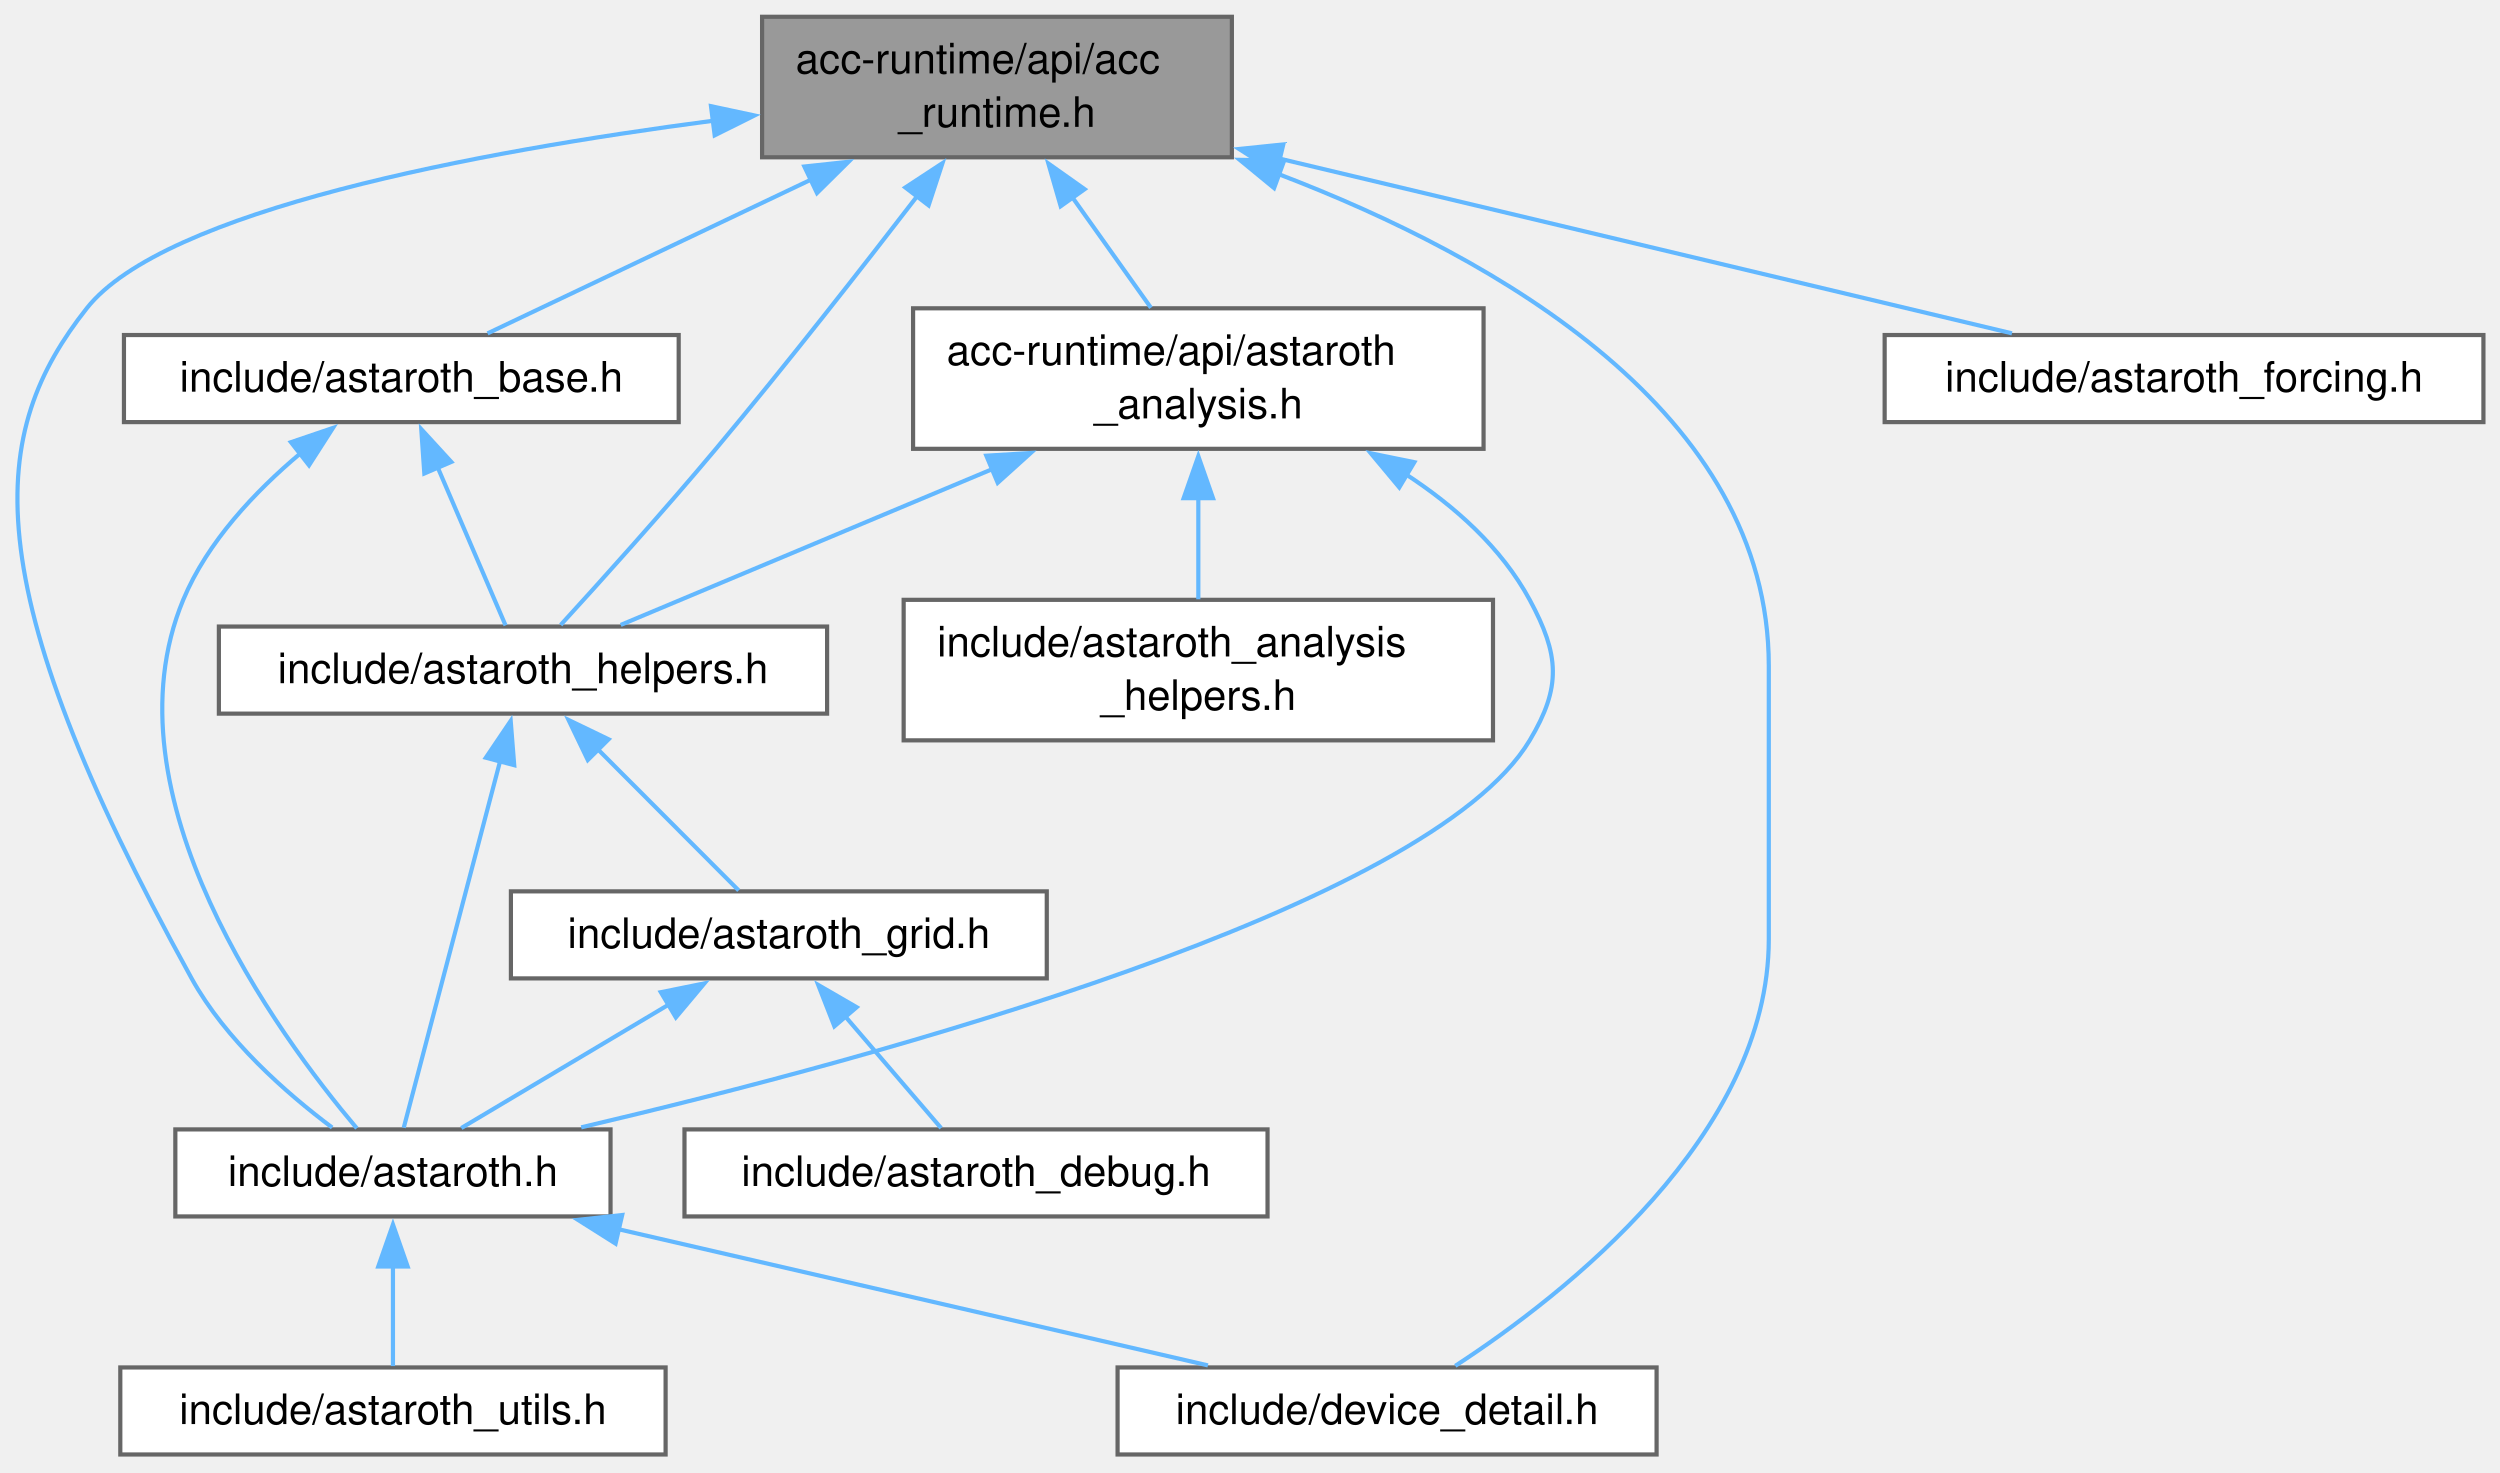
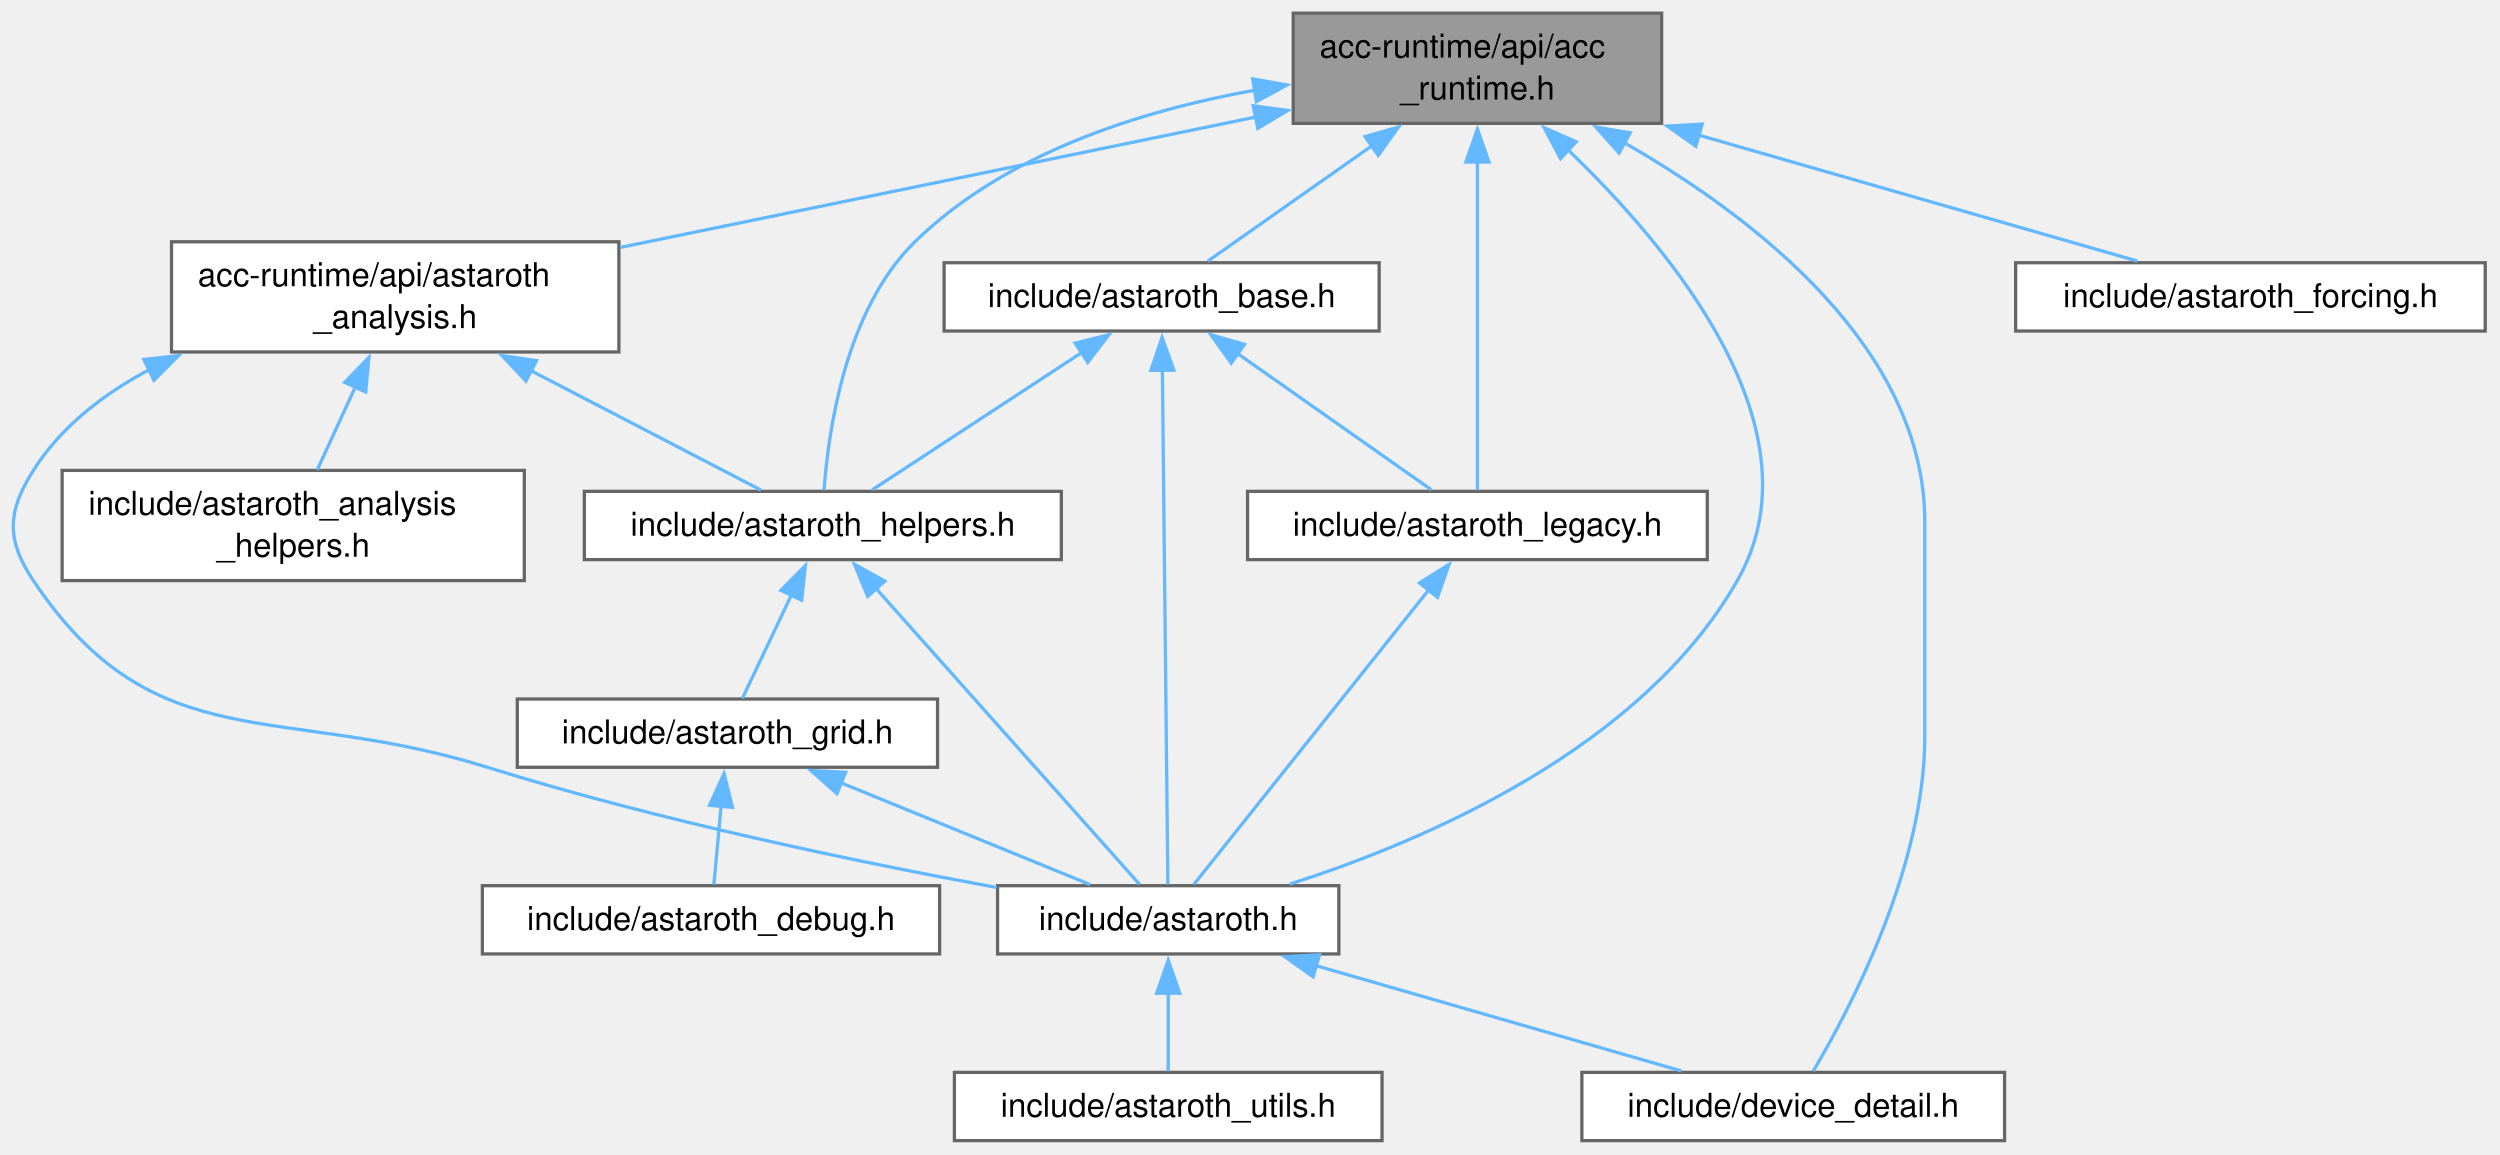
- <svg xmlns="http://www.w3.org/2000/svg" xmlns:xlink="http://www.w3.org/1999/xlink" width="596pt" height="351pt" viewBox="0.00 0.00 596.00 351.00">
+ <svg xmlns="http://www.w3.org/2000/svg" xmlns:xlink="http://www.w3.org/1999/xlink" width="760pt" height="351pt" viewBox="0.00 0.00 760.00 351.00">
  <g id="graph0" class="graph" transform="scale(1 1) rotate(0) translate(4 346.75)">
    <g id="Node000001" class="node">
      <g id="a_Node000001">
        <a xlink:title=" ">
-           <polygon fill="#999999" stroke="#666666" points="289.68,-342.75 177.68,-342.75 177.68,-309.25 289.68,-309.25 289.68,-342.75" />
-           <text xml:space="preserve" text-anchor="start" x="185.68" y="-329.25" font-family="Helvetica,sans-Serif" font-size="10.00">acc-runtime/api/acc</text>
-           <text xml:space="preserve" text-anchor="middle" x="233.68" y="-316.5" font-family="Helvetica,sans-Serif" font-size="10.00">_runtime.h</text>
+           <polygon fill="#999999" stroke="#666666" points="501.14,-342.75 389.14,-342.75 389.14,-309.25 501.14,-309.25 501.14,-342.75" />
+           <text xml:space="preserve" text-anchor="start" x="397.14" y="-329.25" font-family="Helvetica,sans-Serif" font-size="10.00">acc-runtime/api/acc</text>
+           <text xml:space="preserve" text-anchor="middle" x="445.14" y="-316.5" font-family="Helvetica,sans-Serif" font-size="10.00">_runtime.h</text>
        </a>
      </g>
    </g>
    <g id="Node000002" class="node">
      <g id="a_Node000002">
        <a xlink:href="astaroth__analysis_8h.html" target="_top" xlink:title=" ">
-           <polygon fill="white" stroke="#666666" points="349.68,-273.25 213.68,-273.25 213.68,-239.75 349.68,-239.75 349.68,-273.25" />
-           <text xml:space="preserve" text-anchor="start" x="221.68" y="-259.75" font-family="Helvetica,sans-Serif" font-size="10.00">acc-runtime/api/astaroth</text>
-           <text xml:space="preserve" text-anchor="middle" x="281.68" y="-247" font-family="Helvetica,sans-Serif" font-size="10.00">_analysis.h</text>
+           <polygon fill="white" stroke="#666666" points="184.14,-273.25 48.14,-273.25 48.14,-239.75 184.14,-239.75 184.14,-273.25" />
+           <text xml:space="preserve" text-anchor="start" x="56.14" y="-259.75" font-family="Helvetica,sans-Serif" font-size="10.00">acc-runtime/api/astaroth</text>
+           <text xml:space="preserve" text-anchor="middle" x="116.14" y="-247" font-family="Helvetica,sans-Serif" font-size="10.00">_analysis.h</text>
        </a>
      </g>
    </g>
    <g id="edge1_Node000001_Node000002" class="edge">
      <g id="a_edge1_Node000001_Node000002">
        <a xlink:title=" ">
-           <path fill="none" stroke="#63b8ff" d="M251.56,-299.84C257.87,-290.98 264.77,-281.27 270.38,-273.38" />
-           <polygon fill="#63b8ff" stroke="#63b8ff" points="248.87,-297.59 245.93,-307.77 254.58,-301.65 248.87,-297.59" />
+           <path fill="none" stroke="#63b8ff" d="M378.01,-311.23C321.63,-299.66 241.4,-283.2 184.64,-271.55" />
+           <polygon fill="#63b8ff" stroke="#63b8ff" points="376.97,-314.59 387.47,-313.17 378.38,-307.73 376.97,-314.59" />
        </a>
      </g>
    </g>
    <g id="Node000003" class="node">
      <g id="a_Node000003">
        <a xlink:href="astaroth_8h.html" target="_top" xlink:title=" ">
-           <polygon fill="white" stroke="#666666" points="141.55,-77.5 37.8,-77.5 37.8,-56.75 141.55,-56.75 141.55,-77.5" />
-           <text xml:space="preserve" text-anchor="middle" x="89.68" y="-64" font-family="Helvetica,sans-Serif" font-size="10.00">include/astaroth.h</text>
+           <polygon fill="white" stroke="#666666" points="403.01,-77.5 299.26,-77.5 299.26,-56.75 403.01,-56.75 403.01,-77.5" />
+           <text xml:space="preserve" text-anchor="middle" x="351.14" y="-64" font-family="Helvetica,sans-Serif" font-size="10.00">include/astaroth.h</text>
        </a>
      </g>
    </g>
    <g id="edge11_Node000001_Node000003" class="edge">
      <g id="a_edge11_Node000001_Node000003">
        <a xlink:title=" ">
-           <path fill="none" stroke="#63b8ff" d="M165.95,-317.96C109.38,-310.53 35.09,-296.57 16.68,-273.25 -6.5,-243.9 -11.14,-209.15 41.68,-113.5 49.77,-98.84 64.24,-86.15 75.19,-77.94" />
-           <polygon fill="#63b8ff" stroke="#63b8ff" points="165.5,-321.44 175.87,-319.22 166.38,-314.49 165.5,-321.44" />
+           <path fill="none" stroke="#63b8ff" d="M472.55,-301.3C504.58,-270.62 550.09,-215.7 524.14,-170.25 495.09,-119.36 429.66,-91.28 388.11,-77.99" />
+           <polygon fill="#63b8ff" stroke="#63b8ff" points="470.4,-298.52 465.46,-307.89 475.17,-303.65 470.4,-298.52" />
        </a>
      </g>
    </g>
    <g id="Node000005" class="node">
      <g id="a_Node000005">
        <a xlink:href="device__detail_8h.html" target="_top" xlink:title=" ">
-           <polygon fill="white" stroke="#666666" points="390.93,-20.75 262.43,-20.75 262.43,0 390.93,0 390.93,-20.75" />
-           <text xml:space="preserve" text-anchor="middle" x="326.68" y="-7.25" font-family="Helvetica,sans-Serif" font-size="10.00">include/device_detail.h</text>
-         </a>
-       </g>
-     </g>
-     <g id="edge17_Node000001_Node000005" class="edge">
-       <g id="a_edge17_Node000001_Node000005">
-         <a xlink:title=" ">
-           <path fill="none" stroke="#63b8ff" d="M300.81,-305.24C353.38,-285.15 417.68,-248.27 417.68,-188 417.68,-188 417.68,-188 417.68,-122.88 417.68,-76.15 369.12,-38.19 342.94,-21.13" />
-           <polygon fill="#63b8ff" stroke="#63b8ff" points="299.74,-301.91 291.55,-308.64 302.15,-308.48 299.74,-301.91" />
+           <polygon fill="white" stroke="#666666" points="605.39,-20.75 476.89,-20.75 476.89,0 605.39,0 605.39,-20.75" />
+           <text xml:space="preserve" text-anchor="middle" x="541.14" y="-7.25" font-family="Helvetica,sans-Serif" font-size="10.00">include/device_detail.h</text>
+         </a>
+       </g>
+     </g>
+     <g id="edge20_Node000001_Node000005" class="edge">
+       <g id="a_edge20_Node000001_Node000005">
+         <a xlink:title=" ">
+           <path fill="none" stroke="#63b8ff" d="M489.85,-303.32C529.49,-280.61 581.14,-240.87 581.14,-188 581.14,-188 581.14,-188 581.14,-122.88 581.14,-83.18 558.4,-39.97 547.21,-21.1" />
+           <polygon fill="#63b8ff" stroke="#63b8ff" points="488.2,-300.23 481.13,-308.13 491.58,-306.36 488.2,-300.23" />
        </a>
      </g>
    </g>
    <g id="Node000007" class="node">
      <g id="a_Node000007">
        <a xlink:href="astaroth__helpers_8h.html" target="_top" xlink:title=" ">
-           <polygon fill="white" stroke="#666666" points="193.18,-197.38 48.18,-197.38 48.18,-176.62 193.18,-176.62 193.18,-197.38" />
-           <text xml:space="preserve" text-anchor="middle" x="120.68" y="-183.88" font-family="Helvetica,sans-Serif" font-size="10.00">include/astaroth_helpers.h</text>
-         </a>
-       </g>
-     </g>
-     <g id="edge16_Node000001_Node000007" class="edge">
-       <g id="a_edge16_Node000001_Node000007">
-         <a xlink:title=" ">
-           <path fill="none" stroke="#63b8ff" d="M214.82,-300.2C201.6,-283.02 183.38,-259.73 166.68,-239.75 154.18,-224.81 139.08,-208.06 129.67,-197.77" />
-           <polygon fill="#63b8ff" stroke="#63b8ff" points="211.83,-302.05 220.69,-307.86 217.38,-297.79 211.83,-302.05" />
+           <polygon fill="white" stroke="#666666" points="318.64,-197.38 173.64,-197.38 173.64,-176.62 318.64,-176.62 318.64,-197.38" />
+           <text xml:space="preserve" text-anchor="middle" x="246.14" y="-183.88" font-family="Helvetica,sans-Serif" font-size="10.00">include/astaroth_helpers.h</text>
+         </a>
+       </g>
+     </g>
+     <g id="edge18_Node000001_Node000007" class="edge">
+       <g id="a_edge18_Node000001_Node000007">
+         <a xlink:title=" ">
+           <path fill="none" stroke="#63b8ff" d="M377.64,-319.36C342.68,-313.12 301.67,-300.14 274.14,-273.25 252.85,-252.46 247.74,-215.24 246.52,-197.68" />
+           <polygon fill="#63b8ff" stroke="#63b8ff" points="376.83,-322.77 387.26,-320.91 377.94,-315.86 376.83,-322.77" />
        </a>
      </g>
    </g>
    <g id="Node000010" class="node">
      <g id="a_Node000010">
        <a xlink:href="astaroth__base_8h.html" target="_top" xlink:title=" ">
-           <polygon fill="white" stroke="#666666" points="157.8,-266.88 25.55,-266.88 25.55,-246.12 157.8,-246.12 157.8,-266.88" />
-           <text xml:space="preserve" text-anchor="middle" x="91.68" y="-253.38" font-family="Helvetica,sans-Serif" font-size="10.00">include/astaroth_base.h</text>
+           <polygon fill="white" stroke="#666666" points="415.26,-266.88 283.01,-266.88 283.01,-246.12 415.26,-246.12 415.26,-266.88" />
+           <text xml:space="preserve" text-anchor="middle" x="349.14" y="-253.38" font-family="Helvetica,sans-Serif" font-size="10.00">include/astaroth_base.h</text>
        </a>
      </g>
    </g>
    <g id="edge12_Node000001_Node000010" class="edge">
      <g id="a_edge12_Node000001_Node000010">
        <a xlink:title=" ">
-           <path fill="none" stroke="#63b8ff" d="M189.37,-303.94C163.6,-291.69 132.33,-276.83 112.23,-267.27" />
-           <polygon fill="#63b8ff" stroke="#63b8ff" points="187.76,-307.05 198.3,-308.18 190.77,-300.73 187.76,-307.05" />
+           <path fill="none" stroke="#63b8ff" d="M413.32,-302.62C396.3,-290.66 376.22,-276.54 363.11,-267.32" />
+           <polygon fill="#63b8ff" stroke="#63b8ff" points="410.96,-305.24 421.15,-308.13 414.98,-299.52 410.96,-305.24" />
        </a>
      </g>
    </g>
    <g id="Node000011" class="node">
      <g id="a_Node000011">
+         <a xlink:href="astaroth__legacy_8h.html" target="_top" xlink:title=" ">
+           <polygon fill="white" stroke="#666666" points="515.01,-197.38 375.26,-197.38 375.26,-176.62 515.01,-176.62 515.01,-197.38" />
+           <text xml:space="preserve" text-anchor="middle" x="445.14" y="-183.88" font-family="Helvetica,sans-Serif" font-size="10.00">include/astaroth_legacy.h</text>
+         </a>
+       </g>
+     </g>
+     <g id="edge19_Node000001_Node000011" class="edge">
+       <g id="a_edge19_Node000001_Node000011">
+         <a xlink:title=" ">
+           <path fill="none" stroke="#63b8ff" d="M445.14,-297.79C445.14,-266.95 445.14,-218.32 445.14,-197.73" />
+           <polygon fill="#63b8ff" stroke="#63b8ff" points="441.64,-297.5 445.14,-307.5 448.64,-297.5 441.64,-297.5" />
+         </a>
+       </g>
+     </g>
+     <g id="Node000012" class="node">
+       <g id="a_Node000012">
        <a xlink:href="astaroth__forcing_8h.html" target="_top" xlink:title=" ">
-           <polygon fill="white" stroke="#666666" points="588.05,-266.88 445.3,-266.88 445.3,-246.12 588.05,-246.12 588.05,-266.88" />
-           <text xml:space="preserve" text-anchor="middle" x="516.68" y="-253.38" font-family="Helvetica,sans-Serif" font-size="10.00">include/astaroth_forcing.h</text>
-         </a>
-       </g>
-     </g>
-     <g id="edge15_Node000001_Node000011" class="edge">
-       <g id="a_edge15_Node000001_Node000011">
-         <a xlink:title=" ">
-           <path fill="none" stroke="#63b8ff" d="M300.85,-308.98C355.17,-296.02 429.89,-278.2 475.65,-267.28" />
-           <polygon fill="#63b8ff" stroke="#63b8ff" points="300.31,-305.51 291.4,-311.23 301.94,-312.32 300.31,-305.51" />
+           <polygon fill="white" stroke="#666666" points="751.51,-266.88 608.76,-266.88 608.76,-246.12 751.51,-246.12 751.51,-266.88" />
+           <text xml:space="preserve" text-anchor="middle" x="680.14" y="-253.38" font-family="Helvetica,sans-Serif" font-size="10.00">include/astaroth_forcing.h</text>
+         </a>
+       </g>
+     </g>
+     <g id="edge17_Node000001_Node000012" class="edge">
+       <g id="a_edge17_Node000001_Node000012">
+         <a xlink:title=" ">
+           <path fill="none" stroke="#63b8ff" d="M512.25,-305.72C555.84,-293.2 610.86,-277.4 645.78,-267.37" />
+           <polygon fill="#63b8ff" stroke="#63b8ff" points="511.53,-302.29 502.88,-308.41 513.46,-309.02 511.53,-302.29" />
        </a>
      </g>
    </g>
    <g id="edge2_Node000002_Node000003" class="edge">
      <g id="a_edge2_Node000002_Node000003">
        <a xlink:title=" ">
-           <path fill="none" stroke="#63b8ff" d="M331.05,-233.76C342.85,-226.07 353.97,-216.16 360.68,-203.75 367.75,-190.65 368.33,-183.02 360.68,-170.25 336.71,-130.24 205.19,-94.59 134.56,-77.99" />
-           <polygon fill="#63b8ff" stroke="#63b8ff" points="329.59,-230.55 322.8,-238.68 333.18,-236.56 329.59,-230.55" />
+           <path fill="none" stroke="#63b8ff" d="M41.33,-234.35C27.38,-226.94 14.56,-217.01 6.14,-203.75 -1.84,-191.18 -2.15,-182.62 6.14,-170.25 43.05,-115.16 80.84,-133.29 144.14,-113.5 195.93,-97.31 256.76,-84.71 299.02,-76.94" />
+           <polygon fill="#63b8ff" stroke="#63b8ff" points="39.75,-237.47 50.28,-238.65 42.79,-231.16 39.75,-237.47" />
        </a>
      </g>
    </g>
    <g id="Node000006" class="node">
      <g id="a_Node000006">
        <a xlink:href="astaroth__analysis__helpers_8h.html" target="_top" xlink:title=" ">
-           <polygon fill="white" stroke="#666666" points="351.93,-203.75 211.43,-203.75 211.43,-170.25 351.93,-170.25 351.93,-203.75" />
-           <text xml:space="preserve" text-anchor="start" x="219.43" y="-190.25" font-family="Helvetica,sans-Serif" font-size="10.00">include/astaroth_analysis</text>
-           <text xml:space="preserve" text-anchor="middle" x="281.68" y="-177.5" font-family="Helvetica,sans-Serif" font-size="10.00">_helpers.h</text>
+           <polygon fill="white" stroke="#666666" points="155.39,-203.75 14.89,-203.75 14.89,-170.25 155.39,-170.25 155.39,-203.75" />
+           <text xml:space="preserve" text-anchor="start" x="22.89" y="-190.25" font-family="Helvetica,sans-Serif" font-size="10.00">include/astaroth_analysis</text>
+           <text xml:space="preserve" text-anchor="middle" x="85.14" y="-177.5" font-family="Helvetica,sans-Serif" font-size="10.00">_helpers.h</text>
        </a>
      </g>
    </g>
    <g id="edge5_Node000002_Node000006" class="edge">
      <g id="a_edge5_Node000002_Node000006">
        <a xlink:title=" ">
-           <path fill="none" stroke="#63b8ff" d="M281.68,-228.06C281.68,-219.84 281.68,-211.09 281.68,-203.88" />
-           <polygon fill="#63b8ff" stroke="#63b8ff" points="278.18,-227.99 281.68,-237.99 285.18,-227.99 278.18,-227.99" />
+           <path fill="none" stroke="#63b8ff" d="M104.06,-229.21C100.14,-220.66 95.9,-211.43 92.43,-203.88" />
+           <polygon fill="#63b8ff" stroke="#63b8ff" points="100.81,-230.5 108.16,-238.13 107.17,-227.58 100.81,-230.5" />
        </a>
      </g>
    </g>
    <g id="edge6_Node000002_Node000007" class="edge">
      <g id="a_edge6_Node000002_Node000007">
        <a xlink:title=" ">
-           <path fill="none" stroke="#63b8ff" d="M232.6,-234.93C203.17,-222.58 167.08,-207.45 143.98,-197.77" />
-           <polygon fill="#63b8ff" stroke="#63b8ff" points="231.14,-238.11 241.72,-238.75 233.85,-231.65 231.14,-238.11" />
+           <path fill="none" stroke="#63b8ff" d="M157.33,-234.11C180.8,-221.92 209.08,-207.24 227.32,-197.77" />
+           <polygon fill="#63b8ff" stroke="#63b8ff" points="155.88,-230.92 148.62,-238.63 159.11,-237.13 155.88,-230.92" />
        </a>
      </g>
    </g>
    <g id="Node000004" class="node">
      <g id="a_Node000004">
        <a xlink:href="astaroth__utils_8h.html" target="_top" xlink:title="Functions for loading and updating AcMeshInfo.">
-           <polygon fill="white" stroke="#666666" points="154.68,-20.75 24.68,-20.75 24.68,0 154.68,0 154.68,-20.75" />
-           <text xml:space="preserve" text-anchor="middle" x="89.68" y="-7.25" font-family="Helvetica,sans-Serif" font-size="10.00">include/astaroth_utils.h</text>
+           <polygon fill="white" stroke="#666666" points="416.14,-20.75 286.14,-20.75 286.14,0 416.14,0 416.14,-20.75" />
+           <text xml:space="preserve" text-anchor="middle" x="351.14" y="-7.25" font-family="Helvetica,sans-Serif" font-size="10.00">include/astaroth_utils.h</text>
        </a>
      </g>
    </g>
    <g id="edge3_Node000003_Node000004" class="edge">
      <g id="a_edge3_Node000003_Node000004">
        <a xlink:title=" ">
-           <path fill="none" stroke="#63b8ff" d="M89.68,-44.88C89.68,-36.66 89.68,-27.68 89.68,-21.08" />
-           <polygon fill="#63b8ff" stroke="#63b8ff" points="86.18,-44.82 89.68,-54.82 93.18,-44.82 86.18,-44.82" />
+           <path fill="none" stroke="#63b8ff" d="M351.14,-44.88C351.14,-36.66 351.14,-27.68 351.14,-21.08" />
+           <polygon fill="#63b8ff" stroke="#63b8ff" points="347.64,-44.82 351.14,-54.82 354.64,-44.82 347.64,-44.82" />
        </a>
      </g>
    </g>
    <g id="edge4_Node000003_Node000005" class="edge">
      <g id="a_edge4_Node000003_Node000005">
        <a xlink:title=" ">
-           <path fill="none" stroke="#63b8ff" d="M143.32,-53.73C185.88,-43.9 244.56,-30.34 283.97,-21.24" />
-           <polygon fill="#63b8ff" stroke="#63b8ff" points="142.75,-50.27 133.79,-55.93 144.33,-57.09 142.75,-50.27" />
+           <path fill="none" stroke="#63b8ff" d="M396.15,-53.16C430.17,-43.35 476.16,-30.1 507.14,-21.17" />
+           <polygon fill="#63b8ff" stroke="#63b8ff" points="395.2,-49.79 386.56,-55.92 397.14,-56.51 395.2,-49.79" />
        </a>
      </g>
    </g>
    <g id="edge7_Node000007_Node000003" class="edge">
      <g id="a_edge7_Node000007_Node000003">
        <a xlink:title=" ">
-           <path fill="none" stroke="#63b8ff" d="M115.23,-165.31C108.49,-139.66 97.27,-97.01 92.25,-77.9" />
-           <polygon fill="#63b8ff" stroke="#63b8ff" points="111.82,-166.11 117.75,-174.89 118.59,-164.33 111.82,-166.11" />
+           <path fill="none" stroke="#63b8ff" d="M262.14,-168.04C284.63,-142.79 324.79,-97.7 342.43,-77.9" />
+           <polygon fill="#63b8ff" stroke="#63b8ff" points="259.78,-165.43 255.74,-175.22 265,-170.08 259.78,-165.43" />
        </a>
      </g>
    </g>
    <g id="Node000008" class="node">
      <g id="a_Node000008">
        <a xlink:href="astaroth__grid_8h.html" target="_top" xlink:title=" ">
-           <polygon fill="white" stroke="#666666" points="245.55,-134.25 117.8,-134.25 117.8,-113.5 245.55,-113.5 245.55,-134.25" />
-           <text xml:space="preserve" text-anchor="middle" x="181.68" y="-120.75" font-family="Helvetica,sans-Serif" font-size="10.00">include/astaroth_grid.h</text>
+           <polygon fill="white" stroke="#666666" points="281.01,-134.25 153.26,-134.25 153.26,-113.5 281.01,-113.5 281.01,-134.25" />
+           <text xml:space="preserve" text-anchor="middle" x="217.14" y="-120.75" font-family="Helvetica,sans-Serif" font-size="10.00">include/astaroth_grid.h</text>
        </a>
      </g>
    </g>
    <g id="edge8_Node000007_Node000008" class="edge">
      <g id="a_edge8_Node000007_Node000008">
        <a xlink:title=" ">
-           <path fill="none" stroke="#63b8ff" d="M138.57,-168.07C149.53,-157.08 163.14,-143.45 172.1,-134.47" />
-           <polygon fill="#63b8ff" stroke="#63b8ff" points="136.13,-165.56 131.54,-175.11 141.09,-170.5 136.13,-165.56" />
+           <path fill="none" stroke="#63b8ff" d="M236.69,-166.09C231.66,-155.48 225.7,-142.91 221.69,-134.47" />
+           <polygon fill="#63b8ff" stroke="#63b8ff" points="233.38,-167.28 240.83,-174.81 239.71,-164.28 233.38,-167.28" />
        </a>
      </g>
    </g>
    <g id="edge9_Node000008_Node000003" class="edge">
      <g id="a_edge9_Node000008_Node000003">
        <a xlink:title=" ">
-           <path fill="none" stroke="#63b8ff" d="M155.43,-107.26C139.5,-97.78 119.67,-85.98 105.98,-77.83" />
-           <polygon fill="#63b8ff" stroke="#63b8ff" points="153.54,-110.21 163.93,-112.31 157.12,-104.19 153.54,-110.21" />
+           <path fill="none" stroke="#63b8ff" d="M251.45,-108.86C275.24,-99.14 306.3,-86.44 327.39,-77.83" />
+           <polygon fill="#63b8ff" stroke="#63b8ff" points="250.43,-105.49 242.5,-112.51 253.08,-111.97 250.43,-105.49" />
        </a>
      </g>
    </g>
    <g id="Node000009" class="node">
      <g id="a_Node000009">
        <a xlink:href="astaroth__debug_8h.html" target="_top" xlink:title=" ">
-           <polygon fill="white" stroke="#666666" points="298.18,-77.5 159.18,-77.5 159.18,-56.75 298.18,-56.75 298.18,-77.5" />
-           <text xml:space="preserve" text-anchor="middle" x="228.68" y="-64" font-family="Helvetica,sans-Serif" font-size="10.00">include/astaroth_debug.h</text>
+           <polygon fill="white" stroke="#666666" points="281.64,-77.5 142.64,-77.5 142.64,-56.75 281.64,-56.75 281.64,-77.5" />
+           <text xml:space="preserve" text-anchor="middle" x="212.14" y="-64" font-family="Helvetica,sans-Serif" font-size="10.00">include/astaroth_debug.h</text>
        </a>
      </g>
    </g>
    <g id="edge10_Node000008_Node000009" class="edge">
      <g id="a_edge10_Node000008_Node000009">
        <a xlink:title=" ">
-           <path fill="none" stroke="#63b8ff" d="M197.46,-104.49C205.12,-95.56 214.02,-85.2 220.35,-77.83" />
-           <polygon fill="#63b8ff" stroke="#63b8ff" points="194.92,-102.07 191.06,-111.94 200.23,-106.63 194.92,-102.07" />
+           <path fill="none" stroke="#63b8ff" d="M215.2,-101.63C214.45,-93.41 213.63,-84.43 213.02,-77.83" />
+           <polygon fill="#63b8ff" stroke="#63b8ff" points="211.71,-101.94 216.11,-111.58 218.68,-101.3 211.71,-101.94" />
        </a>
      </g>
    </g>
    <g id="edge13_Node000010_Node000003" class="edge">
      <g id="a_edge13_Node000010_Node000003">
        <a xlink:title=" ">
-           <path fill="none" stroke="#63b8ff" d="M67.54,-238.6C56.86,-229.62 45.42,-217.58 39.68,-203.75 20.32,-157.17 62.18,-100.13 81.06,-77.77" />
-           <polygon fill="#63b8ff" stroke="#63b8ff" points="65.36,-241.33 75.39,-244.74 69.67,-235.82 65.36,-241.33" />
+           <path fill="none" stroke="#63b8ff" d="M349.36,-234.31C349.8,-193.82 350.72,-106.93 351.03,-77.84" />
+           <polygon fill="#63b8ff" stroke="#63b8ff" points="345.87,-234.14 349.26,-244.18 352.87,-234.21 345.87,-234.14" />
        </a>
      </g>
    </g>
    <g id="edge14_Node000010_Node000007" class="edge">
      <g id="a_edge14_Node000010_Node000007">
        <a xlink:title=" ">
-           <path fill="none" stroke="#63b8ff" d="M100.29,-235.46C105.65,-222.97 112.31,-207.47 116.53,-197.65" />
-           <polygon fill="#63b8ff" stroke="#63b8ff" points="97.16,-233.87 96.43,-244.44 103.59,-236.63 97.16,-233.87" />
+           <path fill="none" stroke="#63b8ff" d="M324.84,-239.58C305.11,-226.65 277.91,-208.82 261.2,-197.87" />
+           <polygon fill="#63b8ff" stroke="#63b8ff" points="322.83,-242.45 333.12,-245 326.67,-236.59 322.83,-242.45" />
+         </a>
+       </g>
+     </g>
+     <g id="edge15_Node000010_Node000011" class="edge">
+       <g id="a_edge15_Node000010_Node000011">
+         <a xlink:title=" ">
+           <path fill="none" stroke="#63b8ff" d="M372.29,-239.22C390.64,-226.32 415.67,-208.72 431.1,-197.87" />
+           <polygon fill="#63b8ff" stroke="#63b8ff" points="370.3,-236.34 364.13,-244.96 374.32,-242.07 370.3,-236.34" />
+         </a>
+       </g>
+     </g>
+     <g id="edge16_Node000011_Node000003" class="edge">
+       <g id="a_edge16_Node000011_Node000003">
+         <a xlink:title=" ">
+           <path fill="none" stroke="#63b8ff" d="M430.28,-167.37C410.05,-142 374.59,-97.53 358.94,-77.9" />
+           <polygon fill="#63b8ff" stroke="#63b8ff" points="427.53,-169.53 436.5,-175.17 433,-165.17 427.53,-169.53" />
        </a>
      </g>
    </g>
  </g>
</svg>
